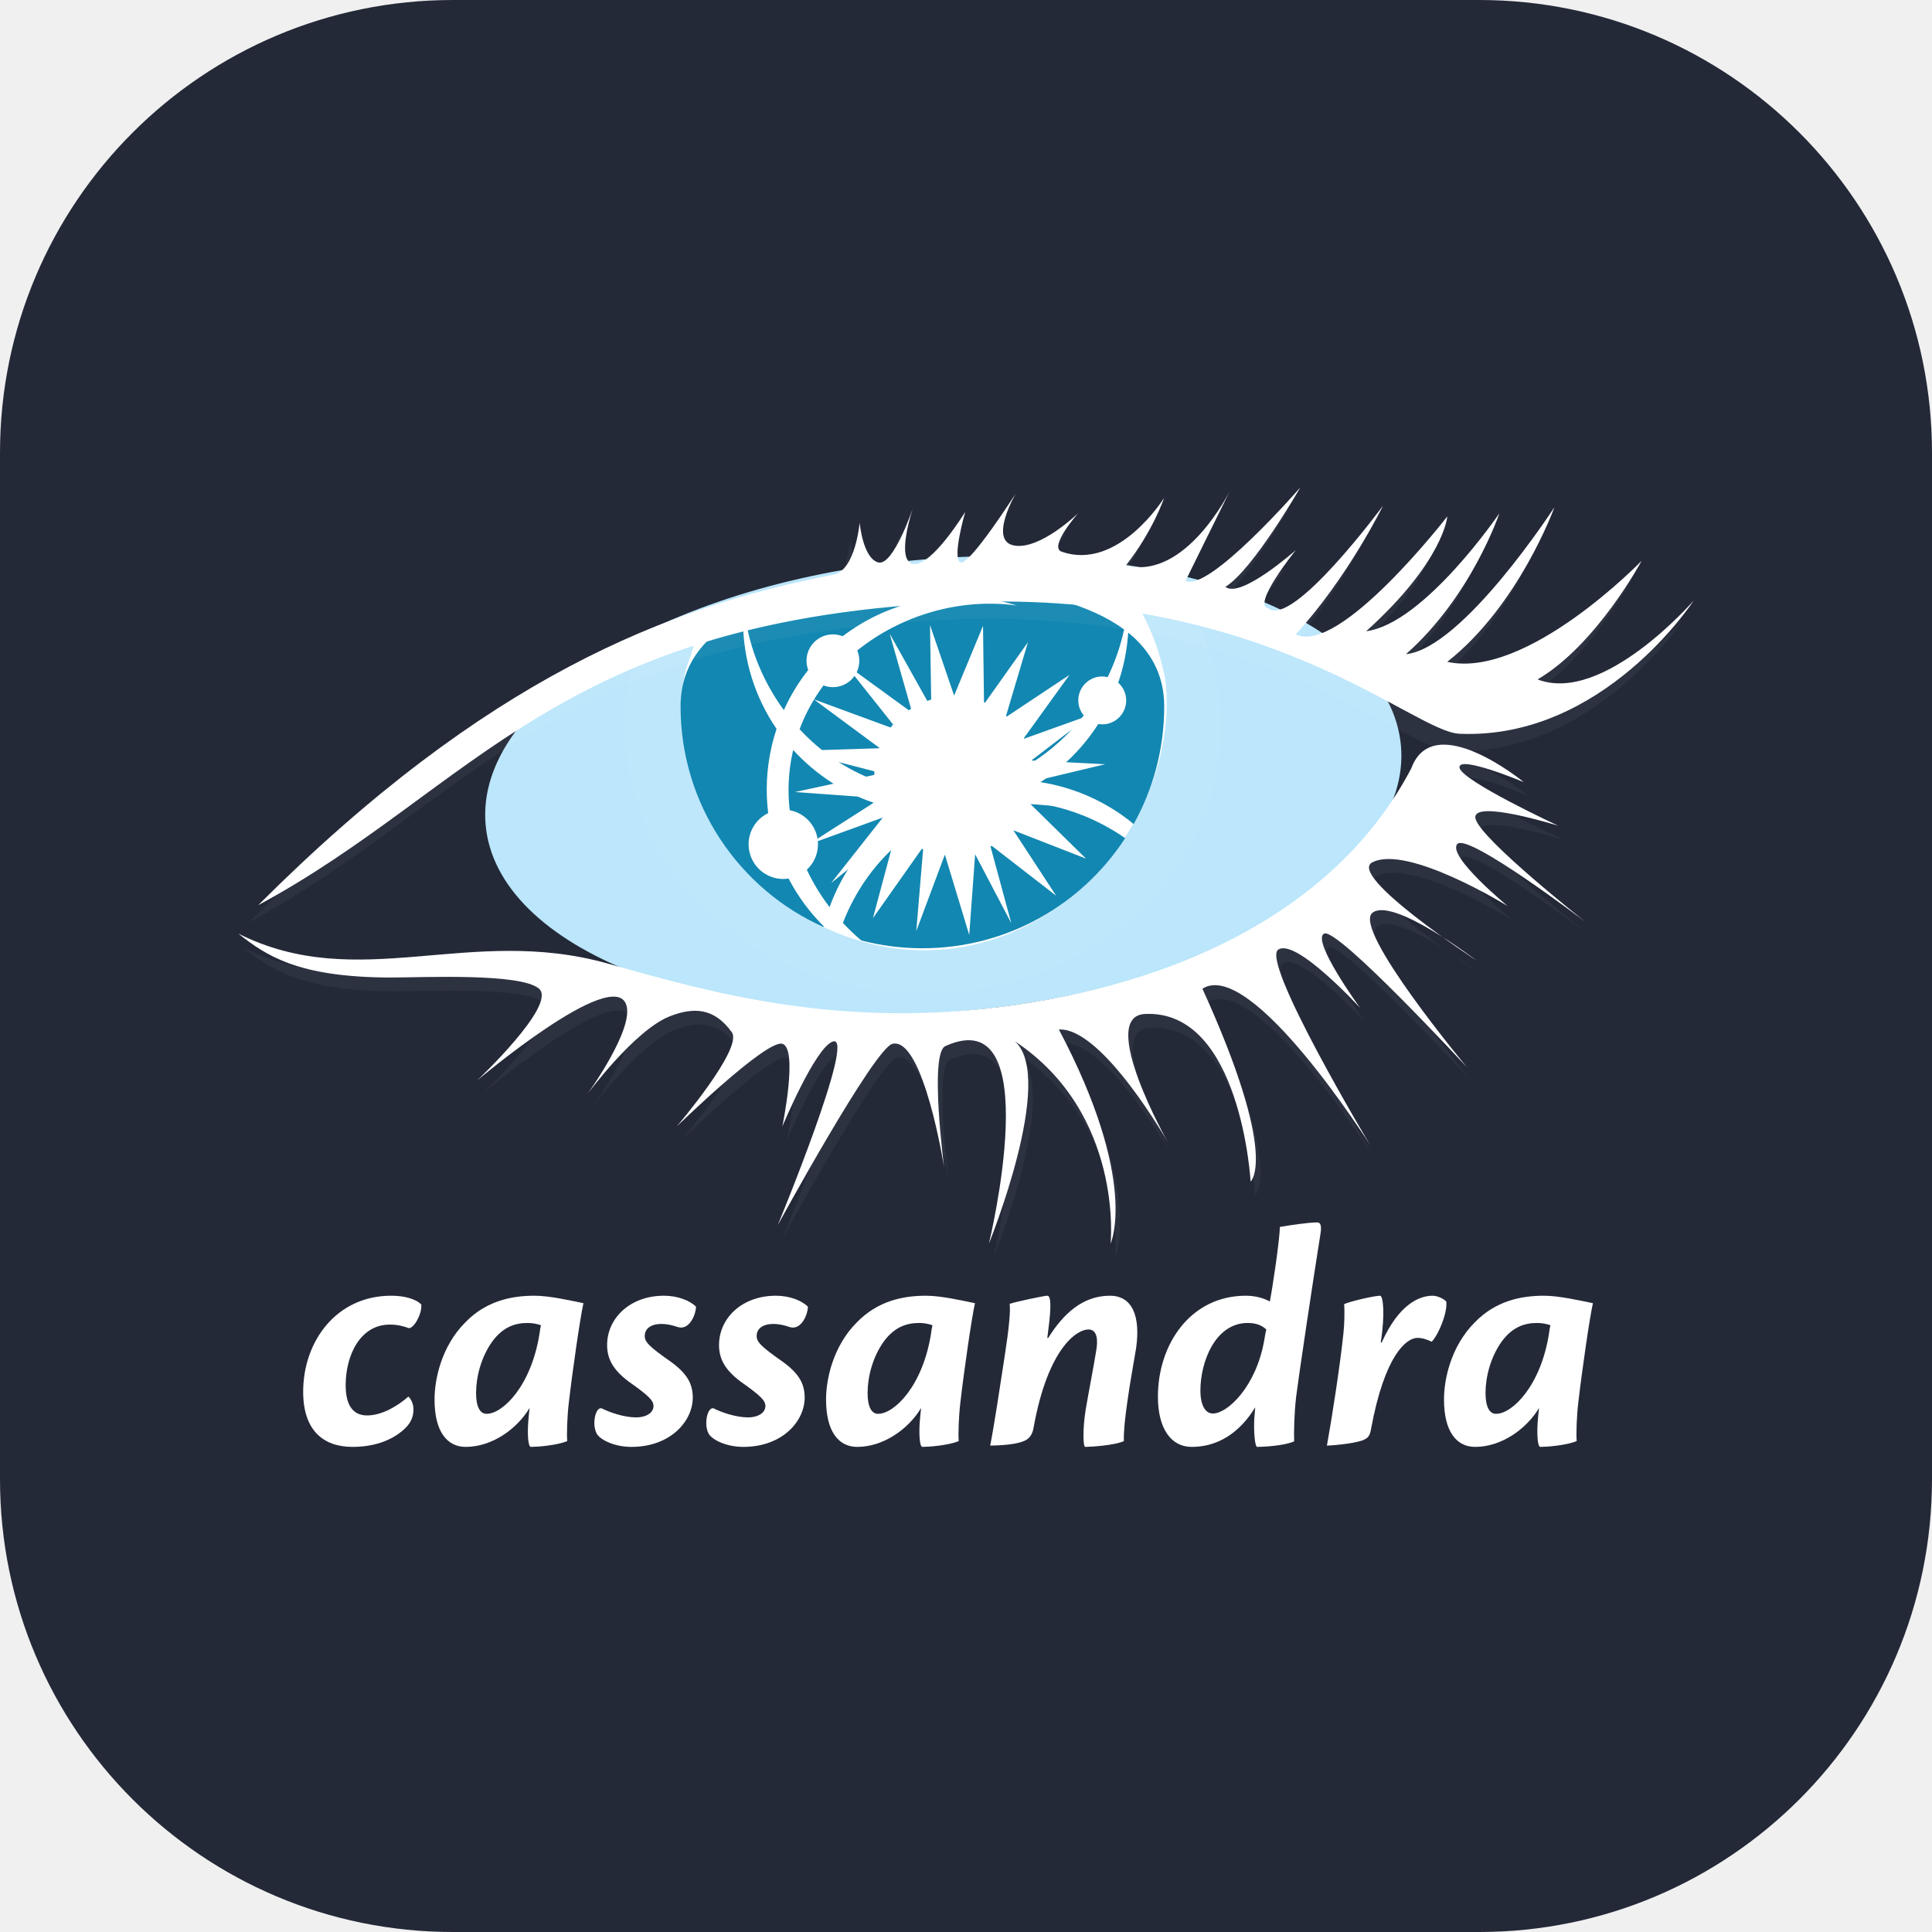
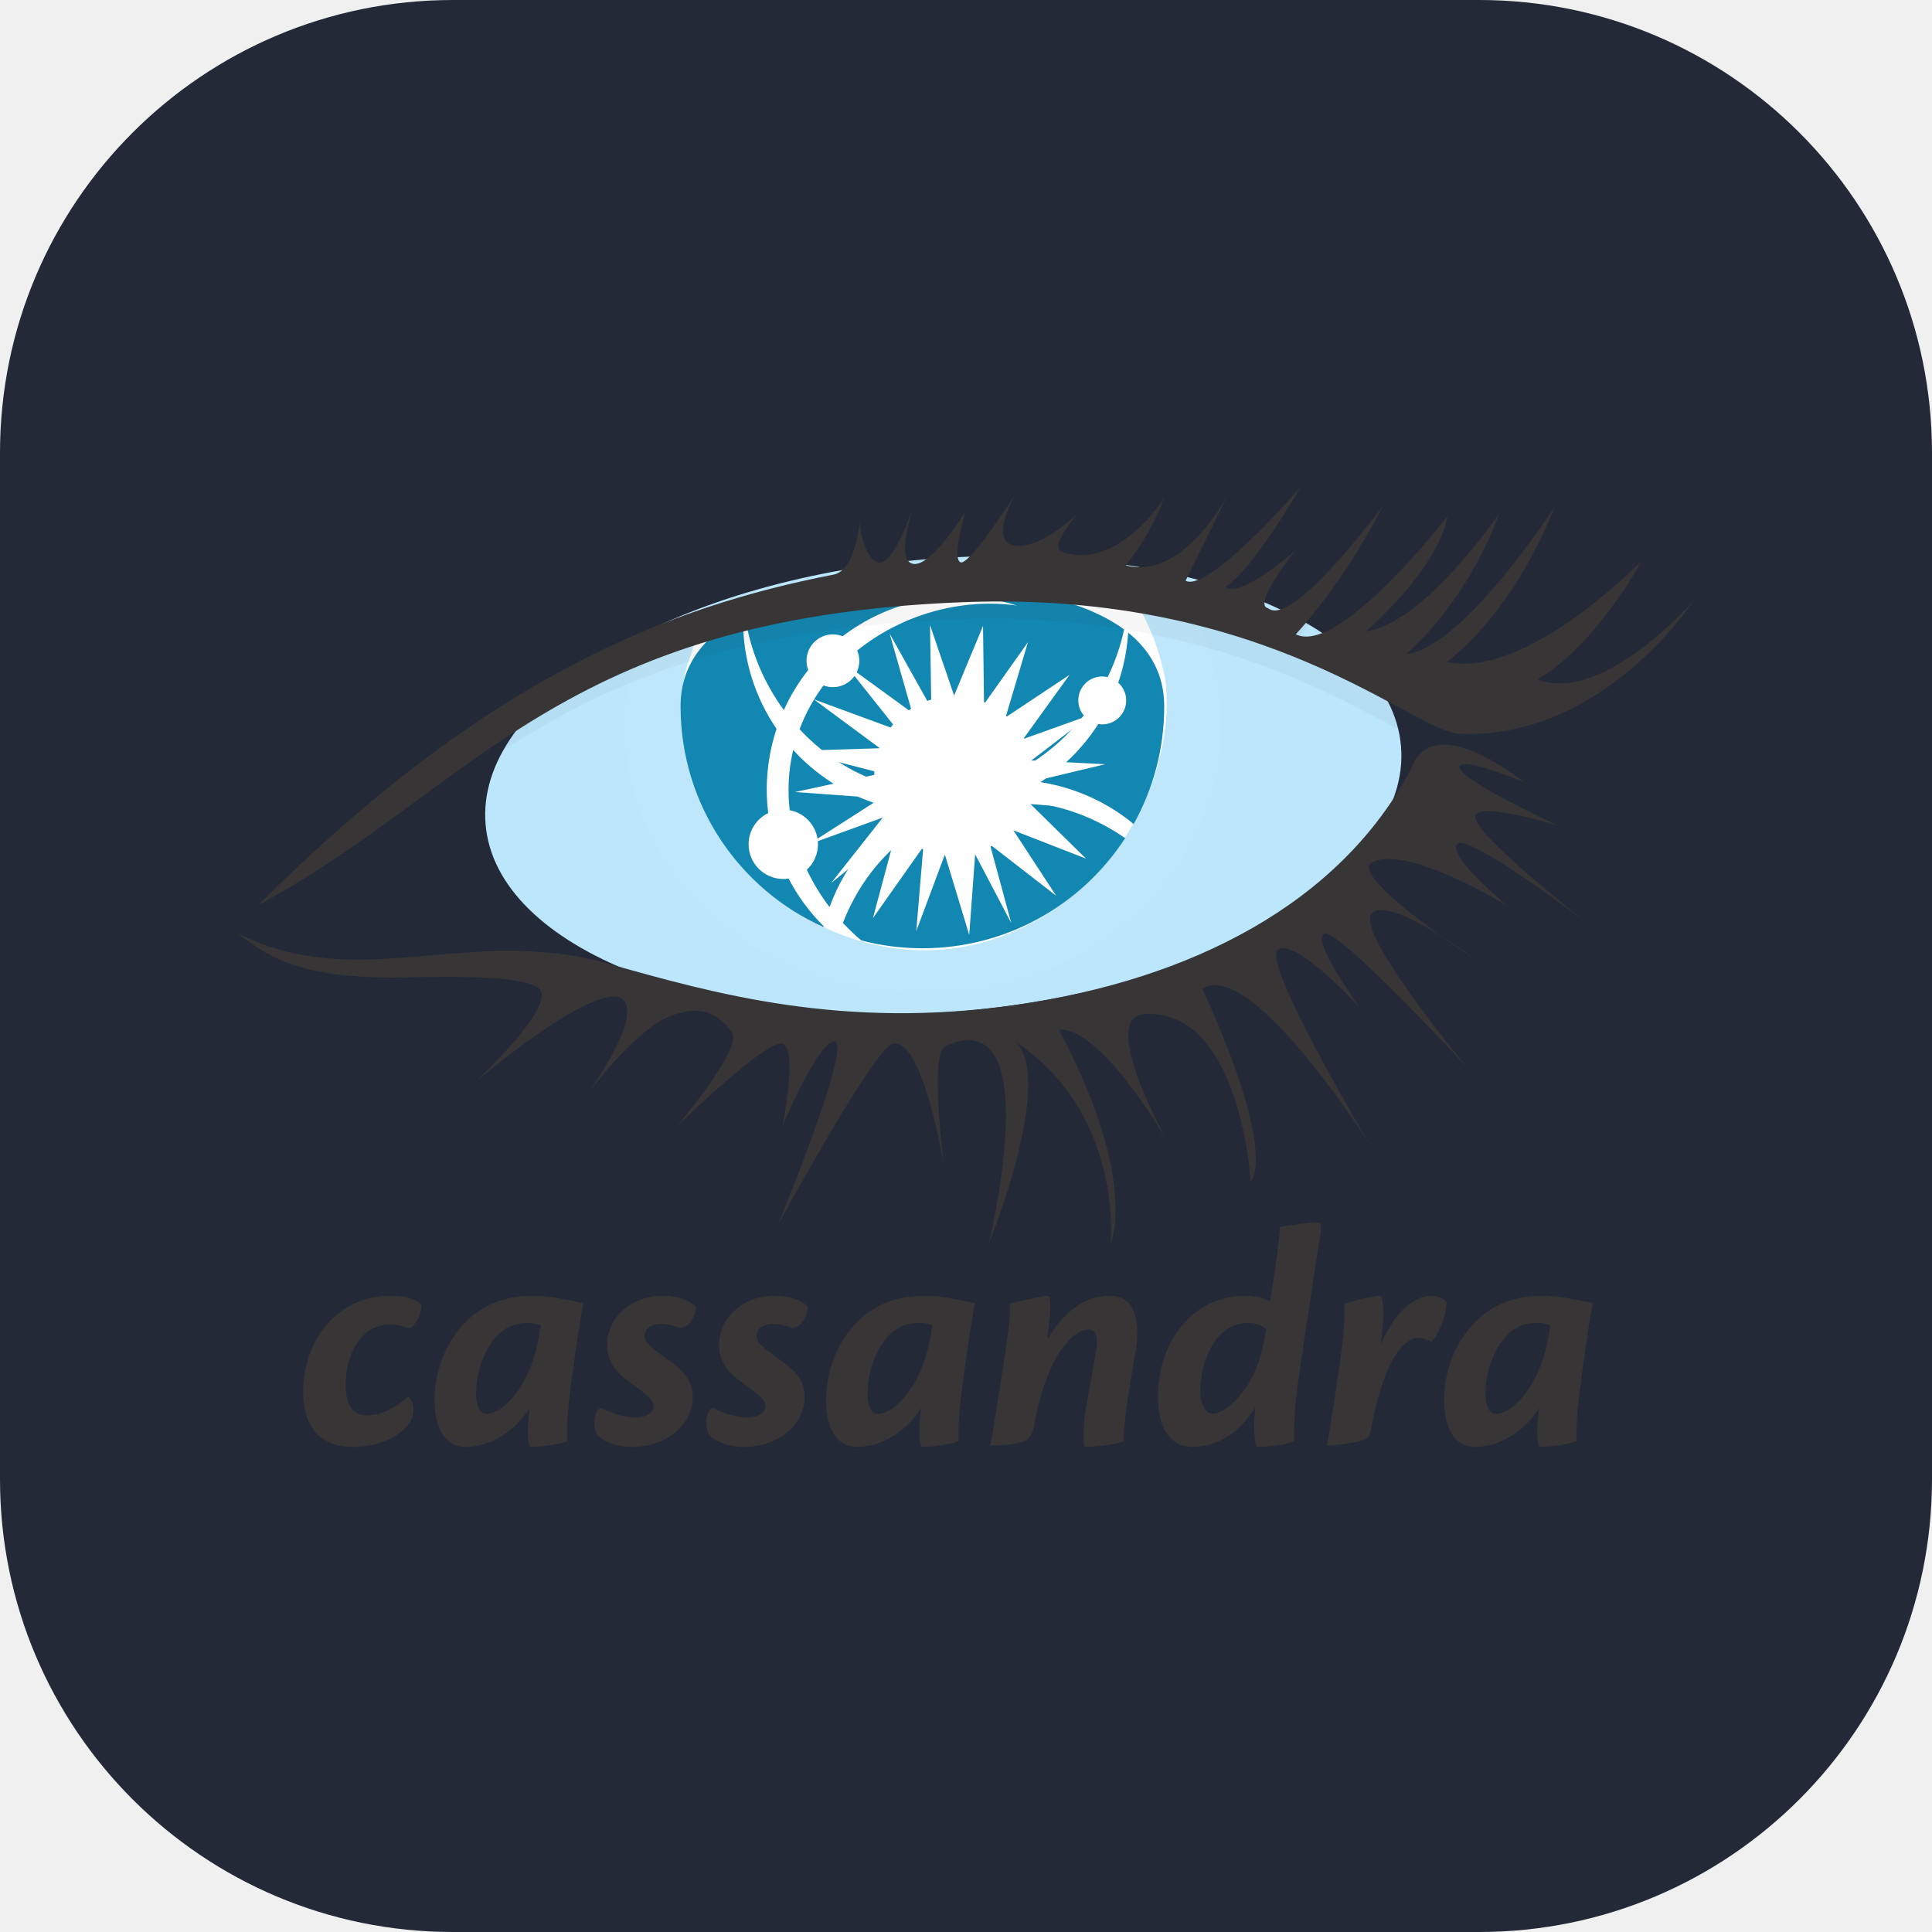
<svg xmlns="http://www.w3.org/2000/svg" width="256" height="256" viewBox="0 0 256 256" fill="none" id="cassandra">
  <style>
#cassandra {
    rect {fill: #242938}

    @media (prefers-color-scheme: light) {
        rect {fill: #F4F2ED}
    }
}
</style>
  <rect width="256" height="256" rx="60" fill="#242938" />
-   <path d="M51.864 171.69C53.498 171.69 55.045 172.077 55.82 172.85C55.949 174.055 54.873 175.989 54.186 175.989C53.369 175.688 52.595 175.515 51.65 175.515C47.738 175.515 45.803 179.557 45.803 183.554C45.803 186.047 46.663 187.552 48.641 187.552C50.747 187.552 52.896 186.134 54.1 185.059C54.401 185.273 54.787 185.962 54.787 186.735C54.787 187.595 54.529 188.412 53.756 189.185C52.38 190.561 50.059 191.721 46.706 191.721C42.837 191.721 40.172 189.529 40.172 184.414C40.172 177.708 44.6 171.69 51.822 171.69H51.864Z" fill="white" />
-   <path d="M64.5 187.337C66.606 187.337 70.433 183.64 71.507 176.591C71.55 176.161 71.593 176.032 71.679 175.602C71.207 175.43 70.562 175.301 69.916 175.301C68.326 175.301 66.692 175.774 65.231 177.751C63.727 179.857 63.082 182.479 63.082 184.586C63.082 186.39 63.598 187.337 64.457 187.337H64.5ZM57.579 185.403C57.579 182.867 58.439 178.439 61.663 175.215C64.414 172.378 67.767 171.69 70.82 171.69C72.84 171.69 75.591 172.334 77.31 172.679C76.88 174.57 75.849 181.705 75.376 185.832C75.161 187.595 75.075 190.045 75.161 190.948C73.743 191.549 71.078 191.721 70.346 191.721C69.96 191.721 69.873 189.959 70.003 188.283C70.045 187.724 70.132 186.907 70.174 186.563C68.498 189.357 65.188 191.721 61.706 191.721C59.214 191.721 57.579 189.658 57.579 185.446V185.403V185.403Z" fill="white" />
-   <path d="M88.012 171.69C89.774 171.69 91.45 172.335 92.225 173.151C92.182 174.356 91.236 176.375 89.731 175.816C89.086 175.601 88.441 175.43 87.582 175.43C86.421 175.43 85.433 175.946 85.433 177.02C85.433 177.836 86.034 178.439 88.914 180.459C90.978 181.964 91.795 183.296 91.795 185.187C91.795 188.326 88.828 191.721 83.67 191.721C81.564 191.721 79.715 190.905 79.113 190.045C78.34 188.756 78.941 186.22 79.802 186.649C80.919 187.207 82.768 187.81 84.272 187.81C85.691 187.81 86.593 187.164 86.593 186.305C86.593 185.575 85.948 184.929 83.326 183.081C81.133 181.448 80.446 179.943 80.446 178.224C80.446 174.657 83.498 171.69 87.969 171.69H88.012Z" fill="white" />
-   <path d="M102.84 171.69C104.603 171.69 106.279 172.335 107.053 173.151C107.01 174.356 106.065 176.375 104.56 175.816C103.915 175.601 103.27 175.43 102.411 175.43C101.25 175.43 100.262 175.946 100.262 177.02C100.262 177.836 100.863 178.439 103.743 180.459C105.806 181.964 106.623 183.296 106.623 185.187C106.623 188.326 103.656 191.721 98.499 191.721C96.392 191.721 94.544 190.905 93.942 190.045C93.169 188.756 93.77 186.22 94.63 186.649C95.748 187.207 97.596 187.81 99.1 187.81C100.519 187.81 101.421 187.164 101.421 186.305C101.421 185.575 100.777 184.929 98.155 183.081C95.963 181.448 95.275 179.943 95.275 178.224C95.275 174.657 98.326 171.69 102.798 171.69H102.84Z" fill="white" />
-   <path d="M116.378 187.337C118.485 187.337 122.311 183.64 123.385 176.591C123.428 176.161 123.472 176.032 123.558 175.602C123.084 175.43 122.441 175.301 121.795 175.301C120.205 175.301 118.571 175.774 117.109 177.751C115.606 179.857 114.96 182.479 114.96 184.586C114.96 186.39 115.476 187.337 116.336 187.337H116.378ZM109.457 185.403C109.457 182.867 110.318 178.439 113.541 175.215C116.292 172.378 119.645 171.69 122.698 171.69C124.718 171.69 127.47 172.334 129.189 172.679C128.759 174.57 127.727 181.705 127.255 185.832C127.039 187.595 126.954 190.045 127.039 190.948C125.62 191.549 122.956 191.721 122.225 191.721C121.839 191.721 121.752 189.959 121.881 188.283C121.924 187.724 122.01 186.907 122.053 186.563C120.377 189.357 117.067 191.721 113.585 191.721C111.092 191.721 109.457 189.658 109.457 185.446V185.403V185.403Z" fill="white" />
-   <path d="M138.901 177.278C140.879 174.097 143.457 171.69 147.069 171.69C150.12 171.69 151.109 174.527 150.551 178.567C150.25 180.459 149.734 183.167 149.39 185.66C149.089 187.767 148.874 189.658 148.918 190.948C147.8 191.507 144.533 191.722 143.802 191.722C143.501 191.722 143.457 189.357 143.845 186.864C144.188 184.801 144.919 181.061 145.263 178.911C145.479 177.666 145.435 176.16 144.232 176.16C142.64 176.16 138.859 178.697 136.967 189.099C136.837 189.959 136.494 190.474 136.02 190.775C135.376 191.163 134 191.507 131.207 191.55C131.723 188.928 132.54 183.554 133.141 179.6C133.699 175.989 133.915 173.667 133.785 172.765C134.517 172.507 138.343 171.69 138.771 171.69C139.246 171.69 139.331 173.023 138.901 176.247C138.859 176.548 138.815 177.02 138.771 177.278H138.901Z" fill="white" />
-   <path d="M160.737 187.294C162.627 187.294 166.454 183.769 167.528 177.536C167.572 177.192 167.701 176.548 167.787 176.16C167.227 175.644 166.496 175.3 165.337 175.3C160.994 175.3 159.06 180.502 159.06 184.242C159.06 186.262 159.748 187.294 160.693 187.294H160.737ZM157.9 191.721C155.149 191.721 153.43 189.271 153.43 185.059C153.43 178.095 157.77 171.69 165.078 171.69C166.368 171.69 167.528 172.033 168.259 172.463C168.646 170.486 169.548 164.382 169.592 162.576C170.795 162.362 173.374 161.976 174.534 161.976C175.009 161.976 175.138 162.448 174.965 163.522C173.932 169.97 172.086 182.35 171.741 185.102C171.482 187.423 171.44 189.701 171.482 190.99C170.108 191.592 167.313 191.721 166.583 191.721C166.281 191.721 166.11 189.744 166.196 187.982C166.239 187.423 166.324 186.605 166.324 186.477C164.175 190.002 161.209 191.721 157.942 191.721H157.9Z" fill="white" />
-   <path d="M183.087 177.88C185.366 172.807 188.073 171.69 189.836 171.69C190.395 171.69 191.254 172.034 191.641 172.464C191.814 173.882 190.696 176.719 189.707 177.793C189.19 177.536 188.547 177.278 187.816 177.278C186.353 177.278 183.473 179.557 181.668 189.357C181.538 190.174 181.281 190.518 180.809 190.733C180.079 191.163 177.198 191.507 175.823 191.55C176.466 188.024 177.584 180.846 178.015 176.633C178.144 175.558 178.186 173.581 178.101 172.807C178.917 172.421 182.142 171.69 182.872 171.69C183.259 171.69 183.56 174.055 182.957 177.88H183.087Z" fill="white" />
-   <path d="M198.259 187.337C200.367 187.337 204.191 183.64 205.267 176.591C205.309 176.161 205.353 176.032 205.439 175.602C204.966 175.43 204.321 175.301 203.676 175.301C202.085 175.301 200.452 175.774 198.99 177.751C197.486 179.857 196.84 182.479 196.84 184.586C196.84 186.39 197.356 187.337 198.217 187.337H198.259ZM191.338 185.403C191.338 182.867 192.198 178.439 195.422 175.215C198.173 172.378 201.526 171.69 204.578 171.69C206.598 171.69 209.349 172.334 211.07 172.679C210.64 174.57 209.608 181.705 209.135 185.832C208.92 187.595 208.833 190.045 208.92 190.948C207.502 191.549 204.837 191.721 204.105 191.721C203.719 191.721 203.633 189.959 203.762 188.283C203.805 187.724 203.89 186.907 203.934 186.563C202.257 189.357 198.948 191.721 195.466 191.721C192.972 191.721 191.338 189.658 191.338 185.446V185.403V185.403Z" fill="white" />
+   <path d="M51.864 171.69C53.498 171.69 55.045 172.077 55.82 172.85C55.949 174.055 54.873 175.989 54.186 175.989C53.369 175.688 52.595 175.515 51.65 175.515C47.738 175.515 45.803 179.557 45.803 183.554C45.803 186.047 46.663 187.552 48.641 187.552C50.747 187.552 52.896 186.134 54.1 185.059C54.401 185.273 54.787 185.962 54.787 186.735C54.787 187.595 54.529 188.412 53.756 189.185C52.38 190.561 50.059 191.721 46.706 191.721C42.837 191.721 40.172 189.529 40.172 184.414C40.172 177.708 44.6 171.69 51.822 171.69H51.864Z" fill="#373535" />
+   <path d="M64.5 187.337C66.606 187.337 70.433 183.64 71.507 176.591C71.55 176.161 71.593 176.032 71.679 175.602C71.207 175.43 70.562 175.301 69.916 175.301C68.326 175.301 66.692 175.774 65.231 177.751C63.727 179.857 63.082 182.479 63.082 184.586C63.082 186.39 63.598 187.337 64.457 187.337H64.5ZM57.579 185.403C57.579 182.867 58.439 178.439 61.663 175.215C64.414 172.378 67.767 171.69 70.82 171.69C72.84 171.69 75.591 172.334 77.31 172.679C76.88 174.57 75.849 181.705 75.376 185.832C75.161 187.595 75.075 190.045 75.161 190.948C73.743 191.549 71.078 191.721 70.346 191.721C69.96 191.721 69.873 189.959 70.003 188.283C70.045 187.724 70.132 186.907 70.174 186.563C68.498 189.357 65.188 191.721 61.706 191.721C59.214 191.721 57.579 189.658 57.579 185.446V185.403V185.403Z" fill="#373535" />
+   <path d="M88.012 171.69C89.774 171.69 91.45 172.335 92.225 173.151C92.182 174.356 91.236 176.375 89.731 175.816C89.086 175.601 88.441 175.43 87.582 175.43C86.421 175.43 85.433 175.946 85.433 177.02C85.433 177.836 86.034 178.439 88.914 180.459C90.978 181.964 91.795 183.296 91.795 185.187C91.795 188.326 88.828 191.721 83.67 191.721C81.564 191.721 79.715 190.905 79.113 190.045C78.34 188.756 78.941 186.22 79.802 186.649C80.919 187.207 82.768 187.81 84.272 187.81C85.691 187.81 86.593 187.164 86.593 186.305C86.593 185.575 85.948 184.929 83.326 183.081C81.133 181.448 80.446 179.943 80.446 178.224C80.446 174.657 83.498 171.69 87.969 171.69H88.012Z" fill="#373535" />
+   <path d="M102.84 171.69C104.603 171.69 106.279 172.335 107.053 173.151C107.01 174.356 106.065 176.375 104.56 175.816C103.915 175.601 103.27 175.43 102.411 175.43C101.25 175.43 100.262 175.946 100.262 177.02C100.262 177.836 100.863 178.439 103.743 180.459C105.806 181.964 106.623 183.296 106.623 185.187C106.623 188.326 103.656 191.721 98.499 191.721C96.392 191.721 94.544 190.905 93.942 190.045C93.169 188.756 93.77 186.22 94.63 186.649C95.748 187.207 97.596 187.81 99.1 187.81C100.519 187.81 101.421 187.164 101.421 186.305C101.421 185.575 100.777 184.929 98.155 183.081C95.963 181.448 95.275 179.943 95.275 178.224C95.275 174.657 98.326 171.69 102.798 171.69H102.84Z" fill="#373535" />
+   <path d="M116.378 187.337C118.485 187.337 122.311 183.64 123.385 176.591C123.428 176.161 123.472 176.032 123.558 175.602C123.084 175.43 122.441 175.301 121.795 175.301C120.205 175.301 118.571 175.774 117.109 177.751C115.606 179.857 114.96 182.479 114.96 184.586C114.96 186.39 115.476 187.337 116.336 187.337H116.378ZM109.457 185.403C109.457 182.867 110.318 178.439 113.541 175.215C116.292 172.378 119.645 171.69 122.698 171.69C124.718 171.69 127.47 172.334 129.189 172.679C128.759 174.57 127.727 181.705 127.255 185.832C127.039 187.595 126.954 190.045 127.039 190.948C125.62 191.549 122.956 191.721 122.225 191.721C121.839 191.721 121.752 189.959 121.881 188.283C121.924 187.724 122.01 186.907 122.053 186.563C120.377 189.357 117.067 191.721 113.585 191.721C111.092 191.721 109.457 189.658 109.457 185.446V185.403V185.403Z" fill="#373535" />
+   <path d="M138.901 177.278C140.879 174.097 143.457 171.69 147.069 171.69C150.12 171.69 151.109 174.527 150.551 178.567C150.25 180.459 149.734 183.167 149.39 185.66C149.089 187.767 148.874 189.658 148.918 190.948C147.8 191.507 144.533 191.722 143.802 191.722C143.501 191.722 143.457 189.357 143.845 186.864C144.188 184.801 144.919 181.061 145.263 178.911C145.479 177.666 145.435 176.16 144.232 176.16C142.64 176.16 138.859 178.697 136.967 189.099C136.837 189.959 136.494 190.474 136.02 190.775C135.376 191.163 134 191.507 131.207 191.55C131.723 188.928 132.54 183.554 133.141 179.6C133.699 175.989 133.915 173.667 133.785 172.765C134.517 172.507 138.343 171.69 138.771 171.69C139.246 171.69 139.331 173.023 138.901 176.247C138.859 176.548 138.815 177.02 138.771 177.278H138.901Z" fill="#373535" />
+   <path d="M160.737 187.294C162.627 187.294 166.454 183.769 167.528 177.536C167.572 177.192 167.701 176.548 167.787 176.16C167.227 175.644 166.496 175.3 165.337 175.3C160.994 175.3 159.06 180.502 159.06 184.242C159.06 186.262 159.748 187.294 160.693 187.294H160.737ZM157.9 191.721C155.149 191.721 153.43 189.271 153.43 185.059C153.43 178.095 157.77 171.69 165.078 171.69C166.368 171.69 167.528 172.033 168.259 172.463C168.646 170.486 169.548 164.382 169.592 162.576C170.795 162.362 173.374 161.976 174.534 161.976C175.009 161.976 175.138 162.448 174.965 163.522C173.932 169.97 172.086 182.35 171.741 185.102C171.482 187.423 171.44 189.701 171.482 190.99C170.108 191.592 167.313 191.721 166.583 191.721C166.281 191.721 166.11 189.744 166.196 187.982C166.239 187.423 166.324 186.605 166.324 186.477C164.175 190.002 161.209 191.721 157.942 191.721H157.9Z" fill="#373535" />
+   <path d="M183.087 177.88C185.366 172.807 188.073 171.69 189.836 171.69C190.395 171.69 191.254 172.034 191.641 172.464C191.814 173.882 190.696 176.719 189.707 177.793C189.19 177.536 188.547 177.278 187.816 177.278C186.353 177.278 183.473 179.557 181.668 189.357C181.538 190.174 181.281 190.518 180.809 190.733C180.079 191.163 177.198 191.507 175.823 191.55C176.466 188.024 177.584 180.846 178.015 176.633C178.144 175.558 178.186 173.581 178.101 172.807C178.917 172.421 182.142 171.69 182.872 171.69C183.259 171.69 183.56 174.055 182.957 177.88H183.087Z" fill="#373535" />
+   <path d="M198.259 187.337C200.367 187.337 204.191 183.64 205.267 176.591C205.309 176.161 205.353 176.032 205.439 175.602C204.966 175.43 204.321 175.301 203.676 175.301C202.085 175.301 200.452 175.774 198.99 177.751C197.486 179.857 196.84 182.479 196.84 184.586C196.84 186.39 197.356 187.337 198.217 187.337H198.259ZM191.338 185.403C191.338 182.867 192.198 178.439 195.422 175.215C198.173 172.378 201.526 171.69 204.578 171.69C206.598 171.69 209.349 172.334 211.07 172.679C210.64 174.57 209.608 181.705 209.135 185.832C208.92 187.595 208.833 190.045 208.92 190.948C207.502 191.549 204.837 191.721 204.105 191.721C203.719 191.721 203.633 189.959 203.762 188.283C203.805 187.724 203.89 186.907 203.934 186.563C202.257 189.357 198.948 191.721 195.466 191.721C192.972 191.721 191.338 189.658 191.338 185.446V185.403V185.403Z" fill="#373535" />
  <path d="M185.636 98.847C187.054 115.37 161.051 131.096 127.557 133.97C94.063 136.843 65.761 125.775 64.344 109.253C62.925 92.727 88.929 77.002 122.423 74.129C155.917 71.256 184.219 82.321 185.636 98.847Z" fill="#BBE6FB" />
  <g opacity="0.35">
    <g opacity="0.35">
      <path opacity="0.35" d="M123.406 76.066C110.63 75.859 95.679 80.931 84.555 85.682C83.397 89.018 82.773 92.567 82.773 96.246C82.773 115.846 100.471 131.737 122.304 131.737C144.136 131.737 161.834 115.846 161.834 96.246C161.834 90.043 160.058 84.215 156.942 79.141C148.042 77.758 135.801 76.268 123.406 76.066Z" fill="white" />
    </g>
  </g>
  <path d="M122.303 76.062C115.23 75.631 103.038 79.321 92.872 83.002C91.327 86.648 90.469 90.637 90.469 94.823C90.469 111.997 106.04 125.918 122.511 125.918C138.874 125.918 153.351 111.974 154.553 94.823C154.943 89.238 153.021 83.976 150.351 79.438C139.812 77.582 128.626 76.448 122.303 76.062Z" fill="white" />
  <path d="M104.151 92.569C105.019 90.647 106.334 89.706 107.607 88.095C107.465 87.713 107.156 86.466 107.156 86.033C107.156 84.103 108.722 82.536 110.653 82.536C111.109 82.536 111.544 82.626 111.943 82.785C117.732 78.373 125.353 76.449 133.012 78.161C133.712 78.319 134.398 78.51 135.071 78.719C127.502 77.67 118.97 80.351 113.166 85.035C113.343 85.453 113.835 86.649 113.835 87.129C113.835 89.061 112.585 89.531 110.653 89.531C110.215 89.531 109.795 89.447 109.408 89.299C108.097 91.06 106.49 94.413 105.704 96.51C108.913 99.38 111.813 100.421 115.592 101.833C115.582 101.653 115.722 101.486 115.722 101.303C115.722 95.48 120.848 90.747 126.672 90.747C131.891 90.747 136.213 94.542 137.056 99.521C139.66 97.864 142.178 96.594 144.097 94.139C143.65 93.593 143.167 92.046 143.167 91.285C143.167 89.533 144.589 88.112 146.341 88.112C146.589 88.112 146.828 88.148 147.059 88.201C148.034 86.199 148.769 84.077 149.239 81.888C140.132 75.146 122.512 76.066 122.512 76.066C122.512 76.066 108.491 75.334 98.999 79.96C99.632 84.537 101.458 88.888 104.151 92.569Z" fill="white" />
  <path d="M147.679 89.942C148.323 90.522 148.674 91.032 148.951 91.528C149.802 93.059 148.094 94.46 146.341 94.46C146.163 94.46 145.991 94.436 145.82 94.407C143.846 97.493 140.387 101.45 137.315 103.442C142.026 104.214 146.468 106.1 150.004 109.016C152.578 104.404 154.553 97.743 154.553 92.085C154.553 87.779 152.652 84.623 149.782 82.307C149.631 84.614 148.4 87.84 147.679 89.942Z" fill="white" />
  <path d="M109.437 119.156C111.007 114.821 114.868 111.462 118.52 108.507C117.986 107.776 117.184 105.964 116.85 105.106C112.395 103.752 108.454 101.216 105.396 97.859C105.374 97.956 105.346 98.051 105.323 98.149C104.747 100.728 104.642 103.314 104.928 105.835C107.061 106.233 108.676 108.102 108.676 110.35C108.676 111.684 107.507 113.616 106.6 114.457C107.586 116.584 108.258 117.611 109.437 119.156Z" fill="white" />
  <path d="M109.16 122.795C107.288 120.934 105.993 117.22 104.778 114.888C104.551 114.923 104.318 114.947 104.08 114.947C101.54 114.947 98.88 112.816 99.481 110.35C99.814 108.985 100.756 108.093 102.29 107.348C101.941 104.521 101.846 100.457 102.503 97.518C102.691 96.677 103.089 96.283 103.353 95.483C100.551 91.382 98.741 86.001 98.741 80.661C98.741 80.466 98.751 80.273 98.755 80.08C94.02 82.454 90.469 86.196 90.469 92.085C90.469 105.112 97.972 117.892 109.136 122.901C109.144 122.866 109.151 122.83 109.16 122.795Z" fill="white" />
  <path d="M136.612 104.786C135.169 108.889 131.268 111.836 126.672 111.836C124.213 111.836 121.957 110.988 120.165 109.578C116.469 112.456 113.116 117.512 111.412 121.898C112.177 122.721 112.71 123.398 113.568 124.128C116.153 124.801 119.713 124.128 122.512 124.128C133.768 124.128 143.737 119.121 149.453 110.34C145.652 107.708 141.169 105.203 136.612 104.786Z" fill="white" />
  <path d="M103.863 94.091C104.731 92.169 105.819 90.391 107.091 88.78C106.95 88.399 106.867 87.988 106.867 87.556C106.867 85.625 108.433 84.058 110.365 84.058C110.821 84.058 111.256 84.149 111.654 84.307C117.443 79.895 125.065 77.972 132.724 79.684C133.423 79.841 134.109 80.032 134.782 80.242C127.213 79.192 119.392 81.512 113.589 86.197C113.766 86.615 113.863 87.075 113.863 87.556C113.863 89.487 112.296 91.053 110.365 91.053C109.926 91.053 109.507 90.969 109.119 90.822C107.808 92.582 106.736 94.527 105.95 96.624C108.706 99.594 112.089 101.943 115.867 103.355C115.859 103.175 115.84 102.997 115.84 102.814C115.84 96.99 120.56 92.27 126.384 92.27C131.603 92.27 135.924 96.065 136.768 101.043C139.372 99.387 141.686 97.259 143.604 94.804C143.156 94.257 142.878 93.569 142.878 92.808C142.878 91.055 144.3 89.634 146.053 89.634C146.301 89.634 146.539 89.67 146.771 89.724C147.745 87.722 148.48 85.599 148.95 83.411C139.844 76.669 122.223 77.588 122.223 77.588C122.223 77.588 108.202 76.857 98.71 81.483C99.343 86.059 101.169 90.411 103.863 94.091Z" fill="#1287B1" />
  <path d="M148.171 90.461C148.814 91.041 149.227 91.873 149.227 92.808C149.227 94.561 147.805 95.983 146.053 95.983C145.875 95.983 145.703 95.958 145.532 95.93C143.557 99.016 140.941 101.646 137.867 103.638C142.409 104.348 146.684 106.275 150.218 109.191C152.793 104.578 154.264 99.265 154.264 93.608C154.264 89.302 152.363 86.145 149.493 83.829C149.343 86.136 148.891 88.359 148.171 90.461Z" fill="#1287B1" />
  <path d="M109.921 120.198C111.491 115.863 114.219 111.973 117.871 109.019C117.337 108.286 116.896 107.487 116.562 106.629C112.106 105.274 108.165 102.738 105.108 99.381C105.086 99.478 105.057 99.573 105.035 99.671C104.458 102.251 104.352 104.836 104.64 107.358C106.772 107.755 108.387 109.624 108.387 111.873C108.387 113.206 107.815 114.405 106.908 115.246C107.731 116.99 108.743 118.652 109.921 120.198Z" fill="#1287B1" />
  <path d="M109.148 122.742C107.276 120.881 105.704 118.742 104.49 116.412C104.262 116.446 104.029 116.47 103.791 116.47C101.252 116.47 99.193 114.411 99.193 111.872C99.193 110.053 100.253 108.484 101.787 107.739C101.439 104.913 101.557 101.979 102.215 99.04C102.403 98.2 102.632 97.38 102.896 96.579C100.094 92.479 98.453 87.523 98.453 82.183C98.453 81.988 98.462 81.796 98.466 81.603C93.731 83.977 90.18 87.719 90.18 93.608C90.18 106.636 97.96 117.839 109.124 122.848C109.132 122.813 109.139 122.777 109.148 122.742Z" fill="#1287B1" />
  <path d="M136.323 106.308C134.88 110.411 130.98 113.358 126.383 113.358C123.924 113.358 121.669 112.51 119.876 111.101C116.18 113.979 113.391 117.902 111.688 122.289C112.452 123.112 113.268 123.887 114.126 124.616C116.712 125.29 119.425 125.65 122.223 125.65C133.479 125.65 143.375 119.839 149.091 111.059C145.29 108.426 140.881 106.726 136.323 106.308Z" fill="#1287B1" />
  <path d="M136.693 103.59L146.435 101.266L136.656 100.767L144.614 94.685L135.584 97.922L141.721 89.418L133.245 95.052L136.209 85.097L130.388 93.302L130.255 82.933L126.426 92.169L123.232 82.823L123.405 93.833L117.886 83.964L120.873 94.443L111.921 87.933L118.933 96.744L107.82 92.657L116.591 99.146L105.344 99.492L116.843 102.46L105.334 104.948L116.695 105.772L107.114 111.907L116.979 108.33L110.134 116.999L118.784 110.024L115.669 121.657L122.347 112.19L121.411 123.371L125.201 113.235L128.428 123.888L129.212 113.203L134.001 122.319L131.172 111.892L139.941 118.685L134.28 110.024L143.901 113.772L136.544 106.543L146.409 107.318L136.693 103.59Z" fill="white" />
  <g opacity="0.35">
    <g opacity="0.35">
-       <path opacity="0.35" d="M32.981 122.23C63.194 92.018 87.324 82.691 109.224 78.433C112.121 77.87 112.669 71.538 112.669 71.538C112.669 71.538 113.075 76.202 115.103 76.81C117.131 77.419 119.766 69.51 119.766 69.51C119.766 69.51 117.333 76.607 119.766 77.013C122.2 77.419 126.66 70.119 126.66 70.119C126.66 70.119 124.836 76.404 126.053 76.81C127.268 77.215 133.351 67.686 133.351 67.686C133.351 67.686 129.701 73.971 133.149 74.58C136.597 75.188 141.626 70.29 141.626 70.29C141.626 70.29 137.672 74.772 139.434 75.39C146.937 78.028 153.008 68.276 153.008 68.276C153.008 68.276 151.602 72.552 147.952 77.215C155.859 79.243 161.732 67.33 161.732 67.33L155.859 79.243C158.901 80.866 171.068 66.874 171.068 66.874C171.068 66.874 164.782 77.824 161.132 80.054C163.159 81.677 170.459 75.188 170.459 75.188C170.459 75.188 164.579 82.487 166.809 82.893C170.054 85.529 182.016 69.308 182.016 69.308C182.016 69.308 177.354 78.837 170.459 86.34C176.222 89.223 190.534 70.727 190.534 70.727C190.534 70.727 190.128 76.607 179.786 85.934C187.492 84.921 197.428 70.321 197.428 70.321C197.428 70.321 193.778 81.271 185.058 88.975C192.624 88.188 204.726 69.51 204.726 69.51C204.726 69.51 200.063 82.487 190.534 89.99C201.078 92.322 216.286 76.607 216.286 76.607C216.286 76.607 210.304 87.76 202.496 92.322C211.216 95.667 223.18 81.879 223.18 81.879C223.18 81.879 211.216 100.332 192.156 99.52C185.903 99.255 166.986 80.547 126.458 82.082C72.927 84.111 61.572 106.82 32.981 122.23Z" fill="white" />
+       <path opacity="0.35" d="M32.981 122.23C63.194 92.018 87.324 82.691 109.224 78.433C112.121 77.87 112.669 71.538 112.669 71.538C112.669 71.538 113.075 76.202 115.103 76.81C117.131 77.419 119.766 69.51 119.766 69.51C119.766 69.51 117.333 76.607 119.766 77.013C122.2 77.419 126.66 70.119 126.66 70.119C126.66 70.119 124.836 76.404 126.053 76.81C127.268 77.215 133.351 67.686 133.351 67.686C133.351 67.686 129.701 73.971 133.149 74.58C136.597 75.188 141.626 70.29 141.626 70.29C141.626 70.29 137.672 74.772 139.434 75.39C146.937 78.028 153.008 68.276 153.008 68.276C153.008 68.276 151.602 72.552 147.952 77.215C155.859 79.243 161.732 67.33 161.732 67.33L155.859 79.243C158.901 80.866 171.068 66.874 171.068 66.874C171.068 66.874 164.782 77.824 161.132 80.054C163.159 81.677 170.459 75.188 170.459 75.188C170.459 75.188 164.579 82.487 166.809 82.893C170.054 85.529 182.016 69.308 182.016 69.308C182.016 69.308 177.354 78.837 170.459 86.34C176.222 89.223 190.534 70.727 190.534 70.727C190.534 70.727 190.128 76.607 179.786 85.934C187.492 84.921 197.428 70.321 197.428 70.321C197.428 70.321 193.778 81.271 185.058 88.975C192.624 88.188 204.726 69.51 204.726 69.51C204.726 69.51 200.063 82.487 190.534 89.99C201.078 92.322 216.286 76.607 216.286 76.607C216.286 76.607 210.304 87.76 202.496 92.322C211.216 95.667 223.18 81.879 223.18 81.879C223.18 81.879 211.216 100.332 192.156 99.52C185.903 99.255 166.986 80.547 126.458 82.082C72.927 84.111 61.572 106.82 32.981 122.23Z" fill="#373535" />
    </g>
  </g>
-   <path d="M34.219 119.936C64.432 89.724 88.562 80.397 110.461 76.138C113.36 75.575 113.908 69.244 113.908 69.244C113.908 69.244 114.312 73.909 116.342 74.516C118.369 75.124 121.004 67.217 121.004 67.217C121.004 67.217 118.571 74.314 121.004 74.719C123.438 75.124 127.899 67.825 127.899 67.825C127.899 67.825 126.074 74.11 127.29 74.516C128.507 74.922 134.589 65.391 134.589 65.391C134.589 65.391 130.94 71.677 134.387 72.285C137.834 72.894 142.864 67.996 142.864 67.996C142.864 67.996 138.91 72.478 140.672 73.097C148.175 75.733 154.245 65.982 154.245 65.982C154.245 65.982 152.838 70.258 149.19 74.922C157.097 76.95 162.97 65.036 162.97 65.036L157.097 76.95C160.139 78.572 172.305 64.582 172.305 64.582C172.305 64.582 166.02 75.53 162.37 77.76C164.398 79.383 171.698 72.894 171.698 72.894C171.698 72.894 165.817 80.194 168.048 80.599C171.292 83.236 183.254 67.014 183.254 67.014C183.254 67.014 178.59 76.544 171.698 84.046C177.46 86.93 191.772 68.433 191.772 68.433C191.772 68.433 191.366 74.314 181.025 83.642C188.73 82.627 198.666 68.027 198.666 68.027C198.666 68.027 195.016 78.977 186.296 86.683C193.862 85.895 205.964 67.217 205.964 67.217C205.964 67.217 201.302 80.194 191.772 87.696C202.316 90.028 217.524 74.314 217.524 74.314C217.524 74.314 211.542 85.466 203.735 90.028C212.455 93.374 224.418 79.585 224.418 79.585C224.418 79.585 212.455 98.038 193.393 97.227C187.141 96.96 168.224 78.253 127.695 79.788C74.165 81.816 62.81 104.526 34.219 119.936Z" fill="white" />
+   <path d="M34.219 119.936C64.432 89.724 88.562 80.397 110.461 76.138C113.36 75.575 113.908 69.244 113.908 69.244C113.908 69.244 114.312 73.909 116.342 74.516C118.369 75.124 121.004 67.217 121.004 67.217C121.004 67.217 118.571 74.314 121.004 74.719C123.438 75.124 127.899 67.825 127.899 67.825C127.899 67.825 126.074 74.11 127.29 74.516C128.507 74.922 134.589 65.391 134.589 65.391C134.589 65.391 130.94 71.677 134.387 72.285C137.834 72.894 142.864 67.996 142.864 67.996C142.864 67.996 138.91 72.478 140.672 73.097C148.175 75.733 154.245 65.982 154.245 65.982C154.245 65.982 152.838 70.258 149.19 74.922C157.097 76.95 162.97 65.036 162.97 65.036L157.097 76.95C160.139 78.572 172.305 64.582 172.305 64.582C172.305 64.582 166.02 75.53 162.37 77.76C164.398 79.383 171.698 72.894 171.698 72.894C171.698 72.894 165.817 80.194 168.048 80.599C171.292 83.236 183.254 67.014 183.254 67.014C183.254 67.014 178.59 76.544 171.698 84.046C177.46 86.93 191.772 68.433 191.772 68.433C191.772 68.433 191.366 74.314 181.025 83.642C188.73 82.627 198.666 68.027 198.666 68.027C198.666 68.027 195.016 78.977 186.296 86.683C193.862 85.895 205.964 67.217 205.964 67.217C205.964 67.217 201.302 80.194 191.772 87.696C202.316 90.028 217.524 74.314 217.524 74.314C217.524 74.314 211.542 85.466 203.735 90.028C212.455 93.374 224.418 79.585 224.418 79.585C224.418 79.585 212.455 98.038 193.393 97.227C187.141 96.96 168.224 78.253 127.695 79.788C74.165 81.816 62.81 104.526 34.219 119.936Z" fill="#373535" />
  <g opacity="0.35">
    <g opacity="0.35">
-       <path opacity="0.35" d="M32.19 125.535C48.158 133.545 62.758 124.319 81.159 129.504C95.149 133.448 112.183 138.309 135.297 134.963C158.413 131.619 178.184 121.581 187.614 103.635C190.554 95.627 202.516 105.461 202.516 105.461C202.516 105.461 193.798 101.811 194.001 103.535C194.204 105.258 207.08 111.24 207.08 111.24C207.08 111.24 195.42 107.59 196.13 110.327C196.84 113.064 210.728 124.014 210.728 124.014C210.728 124.014 195.014 112.051 193.697 113.672C192.378 115.295 200.388 121.886 200.388 121.886C200.388 121.886 187.106 113.672 182.442 116.095C179.087 117.835 196.231 129.084 196.231 129.084C196.231 129.084 185.078 120.567 182.442 122.797C179.806 125.029 195.014 143.278 195.014 143.278C195.014 143.278 177.777 124.622 176.055 125.535C174.331 126.447 180.819 135.37 180.819 135.37C180.819 135.37 172.303 126.042 169.972 127.664C167.641 129.287 182.138 153.517 182.138 153.517C182.138 153.517 166.424 128.679 159.935 132.834C170.125 155.19 166.322 158.384 166.322 158.384C166.322 158.384 165.022 135.576 152.331 136.18C145.943 136.485 155.372 153.213 155.372 153.213C155.372 153.213 146.694 137.934 140.914 138.239C151.566 158.397 147.769 166.595 147.769 166.595C147.769 166.595 149.531 149.379 135.084 139.799C140.558 144.664 131.649 166.595 131.649 166.595C131.649 166.595 139.486 134.277 125.869 140.439C123.717 141.41 125.717 156.559 125.717 156.559C125.717 156.559 122.979 139.221 118.874 140.134C116.481 140.665 103.666 164.162 103.666 164.162C103.666 164.162 114.16 138.765 110.966 139.83C108.64 140.606 104.275 151.084 104.275 151.084C104.275 151.084 106.403 140.742 104.275 140.134C102.146 139.526 90.283 151.084 90.283 151.084C90.283 151.084 99.104 140.742 97.583 138.613C95.278 135.387 92.576 135.235 89.371 136.485C84.706 138.302 78.422 146.825 78.422 146.825C78.422 146.825 84.686 138.196 83.591 134.963C81.833 129.769 63.822 145 63.822 145C63.822 145 74.467 134.963 72.034 132.834C69.601 130.705 56.39 131.363 52.264 131.352C40.098 131.314 35.883 128.46 32.19 125.535Z" fill="white" />
+       <path opacity="0.35" d="M32.19 125.535C48.158 133.545 62.758 124.319 81.159 129.504C95.149 133.448 112.183 138.309 135.297 134.963C158.413 131.619 178.184 121.581 187.614 103.635C190.554 95.627 202.516 105.461 202.516 105.461C202.516 105.461 193.798 101.811 194.001 103.535C194.204 105.258 207.08 111.24 207.08 111.24C207.08 111.24 195.42 107.59 196.13 110.327C196.84 113.064 210.728 124.014 210.728 124.014C210.728 124.014 195.014 112.051 193.697 113.672C192.378 115.295 200.388 121.886 200.388 121.886C200.388 121.886 187.106 113.672 182.442 116.095C179.087 117.835 196.231 129.084 196.231 129.084C196.231 129.084 185.078 120.567 182.442 122.797C179.806 125.029 195.014 143.278 195.014 143.278C195.014 143.278 177.777 124.622 176.055 125.535C174.331 126.447 180.819 135.37 180.819 135.37C180.819 135.37 172.303 126.042 169.972 127.664C167.641 129.287 182.138 153.517 182.138 153.517C182.138 153.517 166.424 128.679 159.935 132.834C170.125 155.19 166.322 158.384 166.322 158.384C166.322 158.384 165.022 135.576 152.331 136.18C145.943 136.485 155.372 153.213 155.372 153.213C155.372 153.213 146.694 137.934 140.914 138.239C151.566 158.397 147.769 166.595 147.769 166.595C147.769 166.595 149.531 149.379 135.084 139.799C140.558 144.664 131.649 166.595 131.649 166.595C131.649 166.595 139.486 134.277 125.869 140.439C123.717 141.41 125.717 156.559 125.717 156.559C125.717 156.559 122.979 139.221 118.874 140.134C116.481 140.665 103.666 164.162 103.666 164.162C103.666 164.162 114.16 138.765 110.966 139.83C108.64 140.606 104.275 151.084 104.275 151.084C104.275 151.084 106.403 140.742 104.275 140.134C102.146 139.526 90.283 151.084 90.283 151.084C90.283 151.084 99.104 140.742 97.583 138.613C95.278 135.387 92.576 135.235 89.371 136.485C84.706 138.302 78.422 146.825 78.422 146.825C78.422 146.825 84.686 138.196 83.591 134.963C81.833 129.769 63.822 145 63.822 145C63.822 145 74.467 134.963 72.034 132.834C69.601 130.705 56.39 131.363 52.264 131.352C40.098 131.314 35.883 128.46 32.19 125.535Z" fill="#373535" />
    </g>
  </g>
-   <path d="M31.582 123.71C47.55 131.719 62.15 122.494 80.55 127.68C94.54 131.622 111.575 136.484 134.69 133.138C157.806 129.792 177.575 119.755 187.005 101.811C189.945 93.802 201.908 103.635 201.908 103.635C201.908 103.635 193.189 99.986 193.393 101.71C193.595 103.433 206.471 109.414 206.471 109.414C206.471 109.414 194.811 105.765 195.521 108.503C196.231 111.239 210.121 122.189 210.121 122.189C210.121 122.189 194.405 110.225 193.088 111.848C191.771 113.47 199.78 120.06 199.78 120.06C199.78 120.06 186.498 111.848 181.834 114.269C178.479 116.009 195.622 127.258 195.622 127.258C195.622 127.258 184.469 118.742 181.834 120.972C179.198 123.204 194.407 141.452 194.407 141.452C194.407 141.452 177.169 122.797 175.447 123.71C173.724 124.623 180.212 133.544 180.212 133.544C180.212 133.544 171.695 124.216 169.364 125.839C167.032 127.461 181.529 151.692 181.529 151.692C181.529 151.692 165.815 126.853 159.326 131.009C169.516 153.365 165.714 156.559 165.714 156.559C165.714 156.559 164.414 133.751 151.722 134.356C145.335 134.66 154.763 151.388 154.763 151.388C154.763 151.388 146.085 136.108 140.307 136.413C150.959 156.571 147.161 164.77 147.161 164.77C147.161 164.77 148.922 147.553 134.475 137.973C139.949 142.839 131.04 164.77 131.04 164.77C131.04 164.77 138.879 132.452 125.262 138.614C123.11 139.586 125.11 154.734 125.11 154.734C125.11 154.734 122.371 137.397 118.267 138.309C115.872 138.84 103.057 162.337 103.057 162.337C103.057 162.337 113.551 136.94 110.358 138.006C108.031 138.78 103.666 149.258 103.666 149.258C103.666 149.258 105.795 138.917 103.666 138.309C101.537 137.701 89.675 149.258 89.675 149.258C89.675 149.258 98.496 138.917 96.974 136.788C94.669 133.561 91.968 133.411 88.763 134.66C84.097 136.477 77.813 145 77.813 145C77.813 145 84.078 136.37 82.983 133.138C81.225 127.945 63.214 143.175 63.214 143.175C63.214 143.175 73.859 133.138 71.426 131.009C68.993 128.88 55.781 129.539 51.656 129.526C39.49 129.488 35.275 126.635 31.582 123.71Z" fill="white" />
+   <path d="M31.582 123.71C47.55 131.719 62.15 122.494 80.55 127.68C94.54 131.622 111.575 136.484 134.69 133.138C157.806 129.792 177.575 119.755 187.005 101.811C189.945 93.802 201.908 103.635 201.908 103.635C201.908 103.635 193.189 99.986 193.393 101.71C193.595 103.433 206.471 109.414 206.471 109.414C206.471 109.414 194.811 105.765 195.521 108.503C196.231 111.239 210.121 122.189 210.121 122.189C210.121 122.189 194.405 110.225 193.088 111.848C191.771 113.47 199.78 120.06 199.78 120.06C199.78 120.06 186.498 111.848 181.834 114.269C178.479 116.009 195.622 127.258 195.622 127.258C195.622 127.258 184.469 118.742 181.834 120.972C179.198 123.204 194.407 141.452 194.407 141.452C194.407 141.452 177.169 122.797 175.447 123.71C173.724 124.623 180.212 133.544 180.212 133.544C180.212 133.544 171.695 124.216 169.364 125.839C167.032 127.461 181.529 151.692 181.529 151.692C181.529 151.692 165.815 126.853 159.326 131.009C169.516 153.365 165.714 156.559 165.714 156.559C165.714 156.559 164.414 133.751 151.722 134.356C145.335 134.66 154.763 151.388 154.763 151.388C154.763 151.388 146.085 136.108 140.307 136.413C150.959 156.571 147.161 164.77 147.161 164.77C147.161 164.77 148.922 147.553 134.475 137.973C139.949 142.839 131.04 164.77 131.04 164.77C131.04 164.77 138.879 132.452 125.262 138.614C123.11 139.586 125.11 154.734 125.11 154.734C125.11 154.734 122.371 137.397 118.267 138.309C115.872 138.84 103.057 162.337 103.057 162.337C103.057 162.337 113.551 136.94 110.358 138.006C108.031 138.78 103.666 149.258 103.666 149.258C103.666 149.258 105.795 138.917 103.666 138.309C101.537 137.701 89.675 149.258 89.675 149.258C89.675 149.258 98.496 138.917 96.974 136.788C94.669 133.561 91.968 133.411 88.763 134.66C84.097 136.477 77.813 145 77.813 145C77.813 145 84.078 136.37 82.983 133.138C81.225 127.945 63.214 143.175 63.214 143.175C63.214 143.175 73.859 133.138 71.426 131.009C68.993 128.88 55.781 129.539 51.656 129.526C39.49 129.488 35.275 126.635 31.582 123.71Z" fill="#373535" />
</svg>
